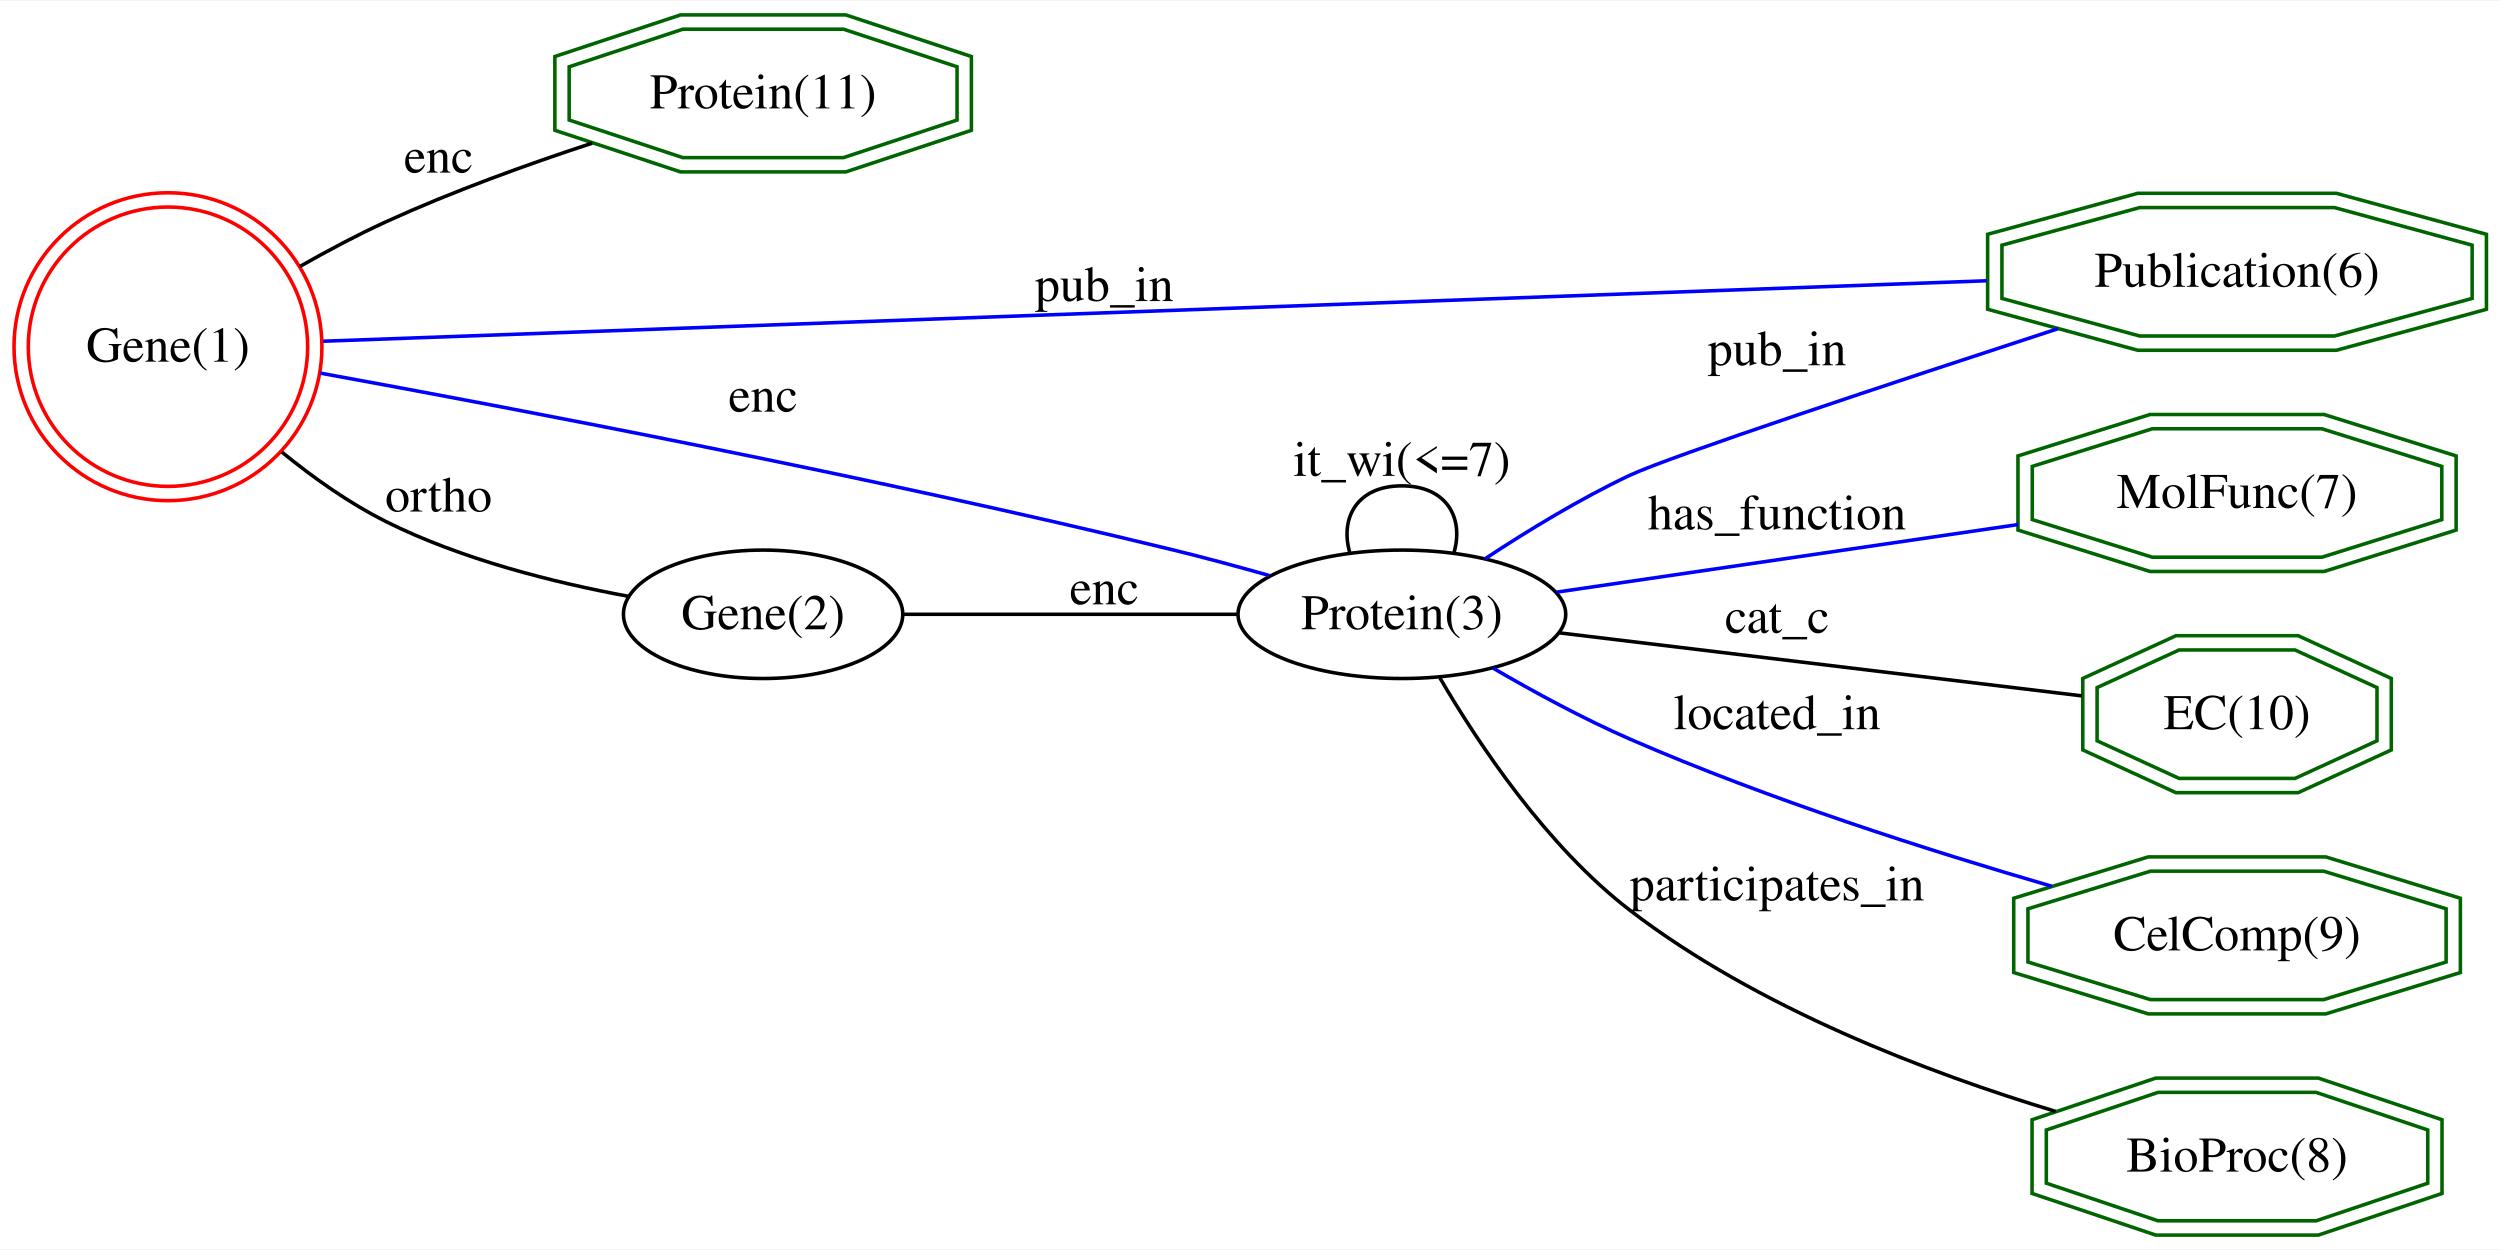
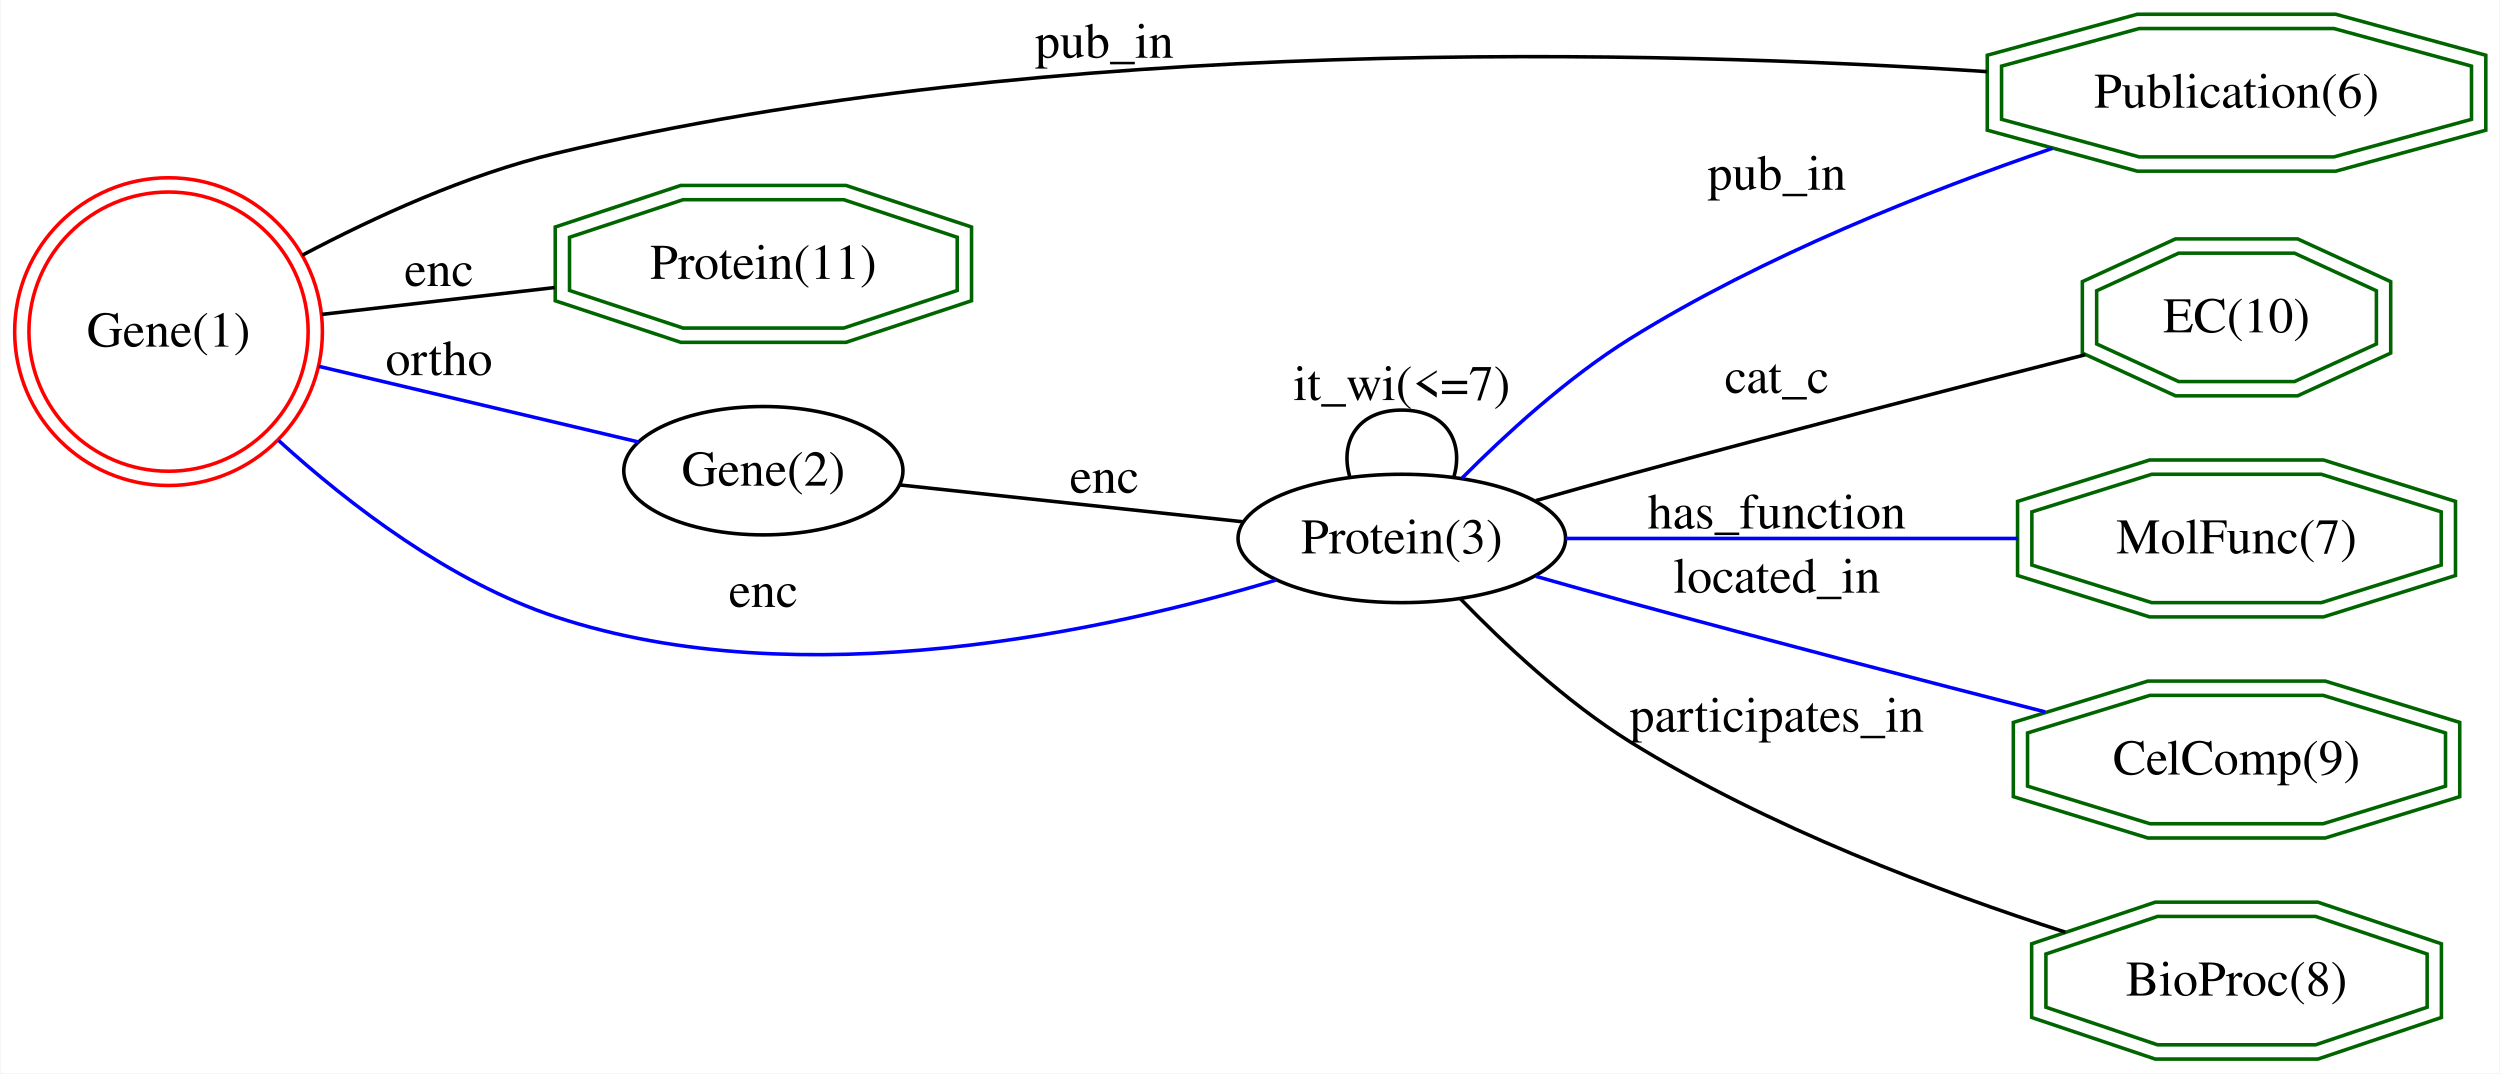
- <svg xmlns="http://www.w3.org/2000/svg" width="934px" height="467px" viewBox="0.00 0.00 700.72 350.00">
-   <g id="graph0" class="graph" transform=" rotate(0) translate(4 346)">
-     <polygon fill="white" stroke="transparent" points="-4,4 -4,-346 696.72,-346 696.72,4 -4,4" />
+ <svg xmlns="http://www.w3.org/2000/svg" width="934px" height="401px" viewBox="0.00 0.00 700.72 301.00">
+   <g id="graph0" class="graph" transform=" rotate(0) translate(4 297)">
+     <polygon fill="white" stroke="transparent" points="-4,4 -4,-297 696.72,-297 696.72,4 -4,4" />
    <g id="node1" class="node">
-       <polygon fill="none" stroke="darkgreen" points="680.41,-200.54 680.41,-215.46 646.79,-226 599.24,-226 565.62,-215.46 565.62,-200.54 599.24,-190 646.79,-190 680.41,-200.54" />
-       <polygon fill="none" stroke="darkgreen" points="684.42,-197.61 684.42,-218.39 647.4,-230 598.63,-230 561.61,-218.39 561.61,-197.61 598.63,-186 647.4,-186 684.42,-197.61" />
-       <text text-anchor="middle" x="623.02" y="-203.8" font-family="Times,serif" font-size="14.00">MolFunc(7)</text>
+       <polygon fill="none" stroke="darkgreen" points="662.24,-200.54 662.24,-215.46 639.26,-226 606.77,-226 583.79,-215.46 583.79,-200.54 606.77,-190 639.26,-190 662.24,-200.54" />
+       <polygon fill="none" stroke="darkgreen" points="666.25,-197.98 666.25,-218.02 640.14,-230 605.89,-230 579.78,-218.02 579.78,-197.98 605.89,-186 640.14,-186 666.25,-197.98" />
+       <text text-anchor="middle" x="623.02" y="-203.8" font-family="Times,serif" font-size="14.00">EC(10)</text>
    </g>
    <g id="node2" class="node">
-       <polygon fill="none" stroke="darkgreen" points="662.24,-138.54 662.24,-153.46 639.26,-164 606.77,-164 583.79,-153.46 583.79,-138.54 606.77,-128 639.26,-128 662.24,-138.54" />
-       <polygon fill="none" stroke="darkgreen" points="666.25,-135.98 666.25,-156.02 640.14,-168 605.89,-168 579.78,-156.02 579.78,-135.98 605.89,-124 640.14,-124 666.25,-135.98" />
-       <text text-anchor="middle" x="623.02" y="-141.8" font-family="Times,serif" font-size="14.00">EC(10)</text>
+       <polygon fill="none" stroke="darkgreen" points="688.91,-263.54 688.91,-278.46 650.31,-289 595.72,-289 557.12,-278.46 557.12,-263.54 595.72,-253 650.31,-253 688.91,-263.54" />
+       <polygon fill="none" stroke="darkgreen" points="692.92,-260.49 692.92,-281.51 650.85,-293 595.18,-293 553.11,-281.51 553.11,-260.49 595.18,-249 650.85,-249 692.92,-260.49" />
+       <text text-anchor="middle" x="623.02" y="-266.8" font-family="Times,serif" font-size="14.00">Publication(6)</text>
    </g>
    <g id="node3" class="node">
-       <ellipse fill="none" stroke="red" cx="43.08" cy="-249" rx="39.15" ry="39.15" />
-       <ellipse fill="none" stroke="red" cx="43.08" cy="-249" rx="43.15" ry="43.15" />
-       <text text-anchor="middle" x="43.08" y="-244.8" font-family="Times,serif" font-size="14.00">Gene(1)</text>
+       <polygon fill="none" stroke="darkgreen" points="264.25,-215.54 264.25,-230.46 232.41,-241 187.38,-241 155.53,-230.46 155.53,-215.54 187.38,-205 232.41,-205 264.25,-215.54" />
+       <polygon fill="none" stroke="darkgreen" points="268.27,-212.66 268.27,-233.34 233.06,-245 186.73,-245 151.52,-233.34 151.52,-212.66 186.73,-201 233.06,-201 268.27,-212.66" />
+       <text text-anchor="middle" x="209.89" y="-218.8" font-family="Times,serif" font-size="14.00">Protein(11)</text>
    </g>
    <g id="node4" class="node">
-       <polygon fill="none" stroke="darkgreen" points="264.25,-312.54 264.25,-327.46 232.41,-338 187.38,-338 155.53,-327.46 155.53,-312.54 187.38,-302 232.41,-302 264.25,-312.54" />
-       <polygon fill="none" stroke="darkgreen" points="268.27,-309.66 268.27,-330.34 233.06,-342 186.73,-342 151.52,-330.34 151.52,-309.66 186.73,-298 233.06,-298 268.27,-309.66" />
-       <text text-anchor="middle" x="209.89" y="-315.8" font-family="Times,serif" font-size="14.00">Protein(11)</text>
-     </g>
-     <g id="edge1" class="edge">
-       <path fill="none" stroke="black" d="M80,-271.46C87.81,-275.91 96.14,-280.33 104.15,-284 122.6,-292.44 143.63,-300.04 161.98,-306.06" />
-       <text text-anchor="middle" x="118.93" y="-297.8" font-family="Times,serif" font-size="14.00">enc</text>
-     </g>
-     <g id="node7" class="node">
-       <polygon fill="none" stroke="darkgreen" points="688.91,-262.54 688.91,-277.46 650.31,-288 595.72,-288 557.12,-277.46 557.12,-262.54 595.72,-252 650.31,-252 688.91,-262.54" />
-       <polygon fill="none" stroke="darkgreen" points="692.92,-259.49 692.92,-280.51 650.85,-292 595.18,-292 553.11,-280.51 553.11,-259.49 595.18,-248 650.85,-248 692.92,-259.49" />
-       <text text-anchor="middle" x="623.02" y="-265.8" font-family="Times,serif" font-size="14.00">Publication(6)</text>
-     </g>
-     <g id="edge4" class="edge">
-       <path fill="none" stroke="blue" d="M86.57,-250.54C185.5,-254.14 431.94,-263.09 552.87,-267.49" />
-       <text text-anchor="middle" x="305.52" y="-261.8" font-family="Times,serif" font-size="14.00">pub_in</text>
-     </g>
-     <g id="node8" class="node">
-       <ellipse fill="none" stroke="black" cx="388.93" cy="-174" rx="45.93" ry="18" />
-       <text text-anchor="middle" x="388.93" y="-169.8" font-family="Times,serif" font-size="14.00">Protein(3)</text>
-     </g>
-     <g id="edge2" class="edge">
-       <path fill="none" stroke="blue" d="M85.71,-241.61C140.75,-231.59 240.61,-212.58 324.97,-192 333.69,-189.87 343.03,-187.34 351.77,-184.86" />
-       <text text-anchor="middle" x="209.89" y="-230.8" font-family="Times,serif" font-size="14.00">enc</text>
-     </g>
-     <g id="node9" class="node">
-       <ellipse fill="none" stroke="black" cx="209.89" cy="-174" rx="39.15" ry="18" />
-       <text text-anchor="middle" x="209.89" y="-169.8" font-family="Times,serif" font-size="14.00">Gene(2)</text>
-     </g>
-     <g id="edge3" class="edge">
-       <path fill="none" stroke="black" d="M74.99,-219.47C83.86,-212.24 93.92,-205.12 104.15,-200 125.44,-189.36 151.38,-182.87 172.12,-179.04" />
-       <text text-anchor="middle" x="118.93" y="-202.8" font-family="Times,serif" font-size="14.00">ortho</text>
+       <polygon fill="none" stroke="darkgreen" points="680.41,-138.54 680.41,-153.46 646.79,-164 599.24,-164 565.62,-153.46 565.62,-138.54 599.24,-128 646.79,-128 680.41,-138.54" />
+       <polygon fill="none" stroke="darkgreen" points="684.42,-135.61 684.42,-156.39 647.4,-168 598.63,-168 561.61,-156.39 561.61,-135.61 598.63,-124 647.4,-124 684.42,-135.61" />
+       <text text-anchor="middle" x="623.02" y="-141.8" font-family="Times,serif" font-size="14.00">MolFunc(7)</text>
    </g>
    <g id="node5" class="node">
      <polygon fill="none" stroke="darkgreen" points="681.62,-76.54 681.62,-91.46 647.29,-102 598.74,-102 564.41,-91.46 564.41,-76.54 598.74,-66 647.29,-66 681.62,-76.54" />
      <polygon fill="none" stroke="darkgreen" points="685.61,-73.59 685.61,-94.41 647.89,-106 598.14,-106 560.42,-94.41 560.42,-73.59 598.14,-62 647.89,-62 685.61,-73.59" />
      <text text-anchor="middle" x="623.02" y="-79.8" font-family="Times,serif" font-size="14.00">CelComp(9)</text>
    </g>
    <g id="node6" class="node">
      <polygon fill="none" stroke="darkgreen" points="676.47,-14.54 676.47,-29.46 645.16,-40 600.87,-40 569.56,-29.46 569.56,-14.54 600.87,-4 645.16,-4 676.47,-14.54" />
      <polygon fill="none" stroke="darkgreen" points="680.47,-11.67 680.47,-32.33 645.81,-44 600.22,-44 565.56,-32.33 565.56,-11.67 600.22,0 645.81,0 680.47,-11.67" />
      <text text-anchor="middle" x="623.02" y="-17.8" font-family="Times,serif" font-size="14.00">BioProc(8)</text>
    </g>
-     <g id="edge6" class="edge">
-       <path fill="none" stroke="blue" d="M432.23,-180.2C468.45,-185.5 521.03,-193.2 561.66,-199.16" />
-       <text text-anchor="middle" x="494.1" y="-197.8" font-family="Times,serif" font-size="14.00">has_function</text>
+     <g id="node7" class="node">
+       <ellipse fill="none" stroke="red" cx="43.08" cy="-204" rx="39.15" ry="39.15" />
+       <ellipse fill="none" stroke="red" cx="43.08" cy="-204" rx="43.15" ry="43.15" />
+       <text text-anchor="middle" x="43.08" y="-199.8" font-family="Times,serif" font-size="14.00">Gene(1)</text>
+     </g>
+     <g id="edge11" class="edge">
+       <path fill="none" stroke="black" d="M80.59,-225.43C100.83,-236.14 126.86,-248.06 151.71,-254 291.16,-287.35 460.45,-282.96 553.12,-276.91" />
+       <text text-anchor="middle" x="305.52" y="-280.8" font-family="Times,serif" font-size="14.00">pub_in</text>
+     </g>
+     <g id="edge9" class="edge">
+       <path fill="none" stroke="black" d="M86.09,-208.84C105.93,-211.13 129.92,-213.9 151.41,-216.37" />
+       <text text-anchor="middle" x="118.93" y="-216.8" font-family="Times,serif" font-size="14.00">enc</text>
+     </g>
+     <g id="node8" class="node">
+       <ellipse fill="none" stroke="black" cx="209.89" cy="-165" rx="39.15" ry="18" />
+       <text text-anchor="middle" x="209.89" y="-160.8" font-family="Times,serif" font-size="14.00">Gene(2)</text>
+     </g>
+     <g id="edge10" class="edge">
+       <path fill="none" stroke="blue" d="M85.24,-194.26C112.89,-187.72 148.89,-179.2 174.91,-173.04" />
+       <text text-anchor="middle" x="118.93" y="-191.8" font-family="Times,serif" font-size="14.00">ortho</text>
+     </g>
+     <g id="node9" class="node">
+       <ellipse fill="none" stroke="black" cx="388.93" cy="-146" rx="45.93" ry="18" />
+       <text text-anchor="middle" x="388.93" y="-141.8" font-family="Times,serif" font-size="14.00">Protein(3)</text>
+     </g>
+     <g id="edge8" class="edge">
+       <path fill="none" stroke="blue" d="M73.93,-173.49C93.99,-155.26 122.09,-133.8 151.71,-124 220.72,-101.16 306.86,-120.27 353.71,-134.34" />
+       <text text-anchor="middle" x="209.89" y="-126.8" font-family="Times,serif" font-size="14.00">enc</text>
+     </g>
+     <g id="edge1" class="edge">
+       <path fill="none" stroke="black" d="M248.01,-161.02C276.09,-158 314.74,-153.85 344.31,-150.68" />
+       <text text-anchor="middle" x="305.52" y="-158.8" font-family="Times,serif" font-size="14.00">enc</text>
+     </g>
+     <g id="edge2" class="edge">
+       <path fill="none" stroke="black" d="M426.52,-156.62C435.16,-159.08 444.34,-161.66 452.9,-164 496.36,-175.86 546.31,-188.77 580.59,-197.52" />
+       <text text-anchor="middle" x="494.1" y="-186.8" font-family="Times,serif" font-size="14.00">cat_c</text>
+     </g>
+     <g id="edge7" class="edge">
+       <path fill="none" stroke="blue" d="M405.78,-162.89C417.82,-174.99 435.27,-191.02 452.9,-202 490.17,-225.22 536.62,-243.51 571.4,-255.41" />
+       <text text-anchor="middle" x="494.1" y="-243.8" font-family="Times,serif" font-size="14.00">pub_in</text>
+     </g>
+     <g id="edge3" class="edge">
+       <path fill="none" stroke="blue" d="M434.96,-146C471.07,-146 522.11,-146 561.75,-146" />
+       <text text-anchor="middle" x="494.1" y="-148.8" font-family="Times,serif" font-size="14.00">has_function</text>
    </g>
    <g id="edge5" class="edge">
-       <path fill="none" stroke="black" d="M433.04,-168.8C474.86,-163.75 537.93,-156.15 579.53,-151.13" />
-       <text text-anchor="middle" x="494.1" y="-168.8" font-family="Times,serif" font-size="14.00">cat_c</text>
+       <path fill="none" stroke="blue" d="M426.52,-135.38C435.16,-132.92 444.34,-130.34 452.9,-128 491.82,-117.37 535.95,-105.91 569.37,-97.35" />
+       <text text-anchor="middle" x="494.1" y="-130.8" font-family="Times,serif" font-size="14.00">located_in</text>
    </g>
-     <g id="edge8" class="edge">
-       <path fill="none" stroke="blue" d="M414.5,-158.9C425.91,-152.26 439.83,-144.69 452.9,-139 491.53,-122.17 537.05,-107.65 571.12,-97.76" />
-       <text text-anchor="middle" x="494.1" y="-141.8" font-family="Times,serif" font-size="14.00">located_in</text>
+     <g id="edge6" class="edge">
+       <path fill="none" stroke="black" d="M405.44,-129C417.44,-116.62 434.99,-100.14 452.9,-89 491.38,-65.06 539.86,-46.91 575.04,-35.58" />
+       <text text-anchor="middle" x="494.1" y="-91.8" font-family="Times,serif" font-size="14.00">participates_in</text>
    </g>
-     <g id="edge9" class="edge">
-       <path fill="none" stroke="black" d="M399.57,-156.2C410.38,-137.69 429.51,-108.95 452.9,-91 488.49,-63.68 536.41,-45.48 572.15,-34.67" />
-       <text text-anchor="middle" x="494.1" y="-93.8" font-family="Times,serif" font-size="14.00">participates_in</text>
-     </g>
-     <g id="edge10" class="edge">
-       <path fill="none" stroke="blue" d="M412.25,-189.57C423.98,-197.3 438.82,-206.38 452.9,-213 464.08,-218.26 526.97,-239.09 572.81,-254.05" />
-       <text text-anchor="middle" x="494.1" y="-243.8" font-family="Times,serif" font-size="14.00">pub_in</text>
-     </g>
-     <g id="edge7" class="edge">
-       <path fill="none" stroke="black" d="M374.29,-191.41C371.56,-201.09 376.44,-210 388.93,-210 401.43,-210 406.31,-201.09 403.57,-191.41" />
-       <text text-anchor="middle" x="388.93" y="-212.8" font-family="Times,serif" font-size="14.00">it_wi(&lt;=7)</text>
-     </g>
-     <g id="edge11" class="edge">
-       <path fill="none" stroke="black" d="M249.31,-174C276.77,-174 313.82,-174 342.7,-174" />
-       <text text-anchor="middle" x="305.52" y="-176.8" font-family="Times,serif" font-size="14.00">enc</text>
+     <g id="edge4" class="edge">
+       <path fill="none" stroke="black" d="M374.29,-163.41C371.56,-173.09 376.44,-182 388.93,-182 401.43,-182 406.31,-173.09 403.57,-163.41" />
+       <text text-anchor="middle" x="388.93" y="-184.8" font-family="Times,serif" font-size="14.00">it_wi(&lt;=7)</text>
    </g>
  </g>
</svg>
